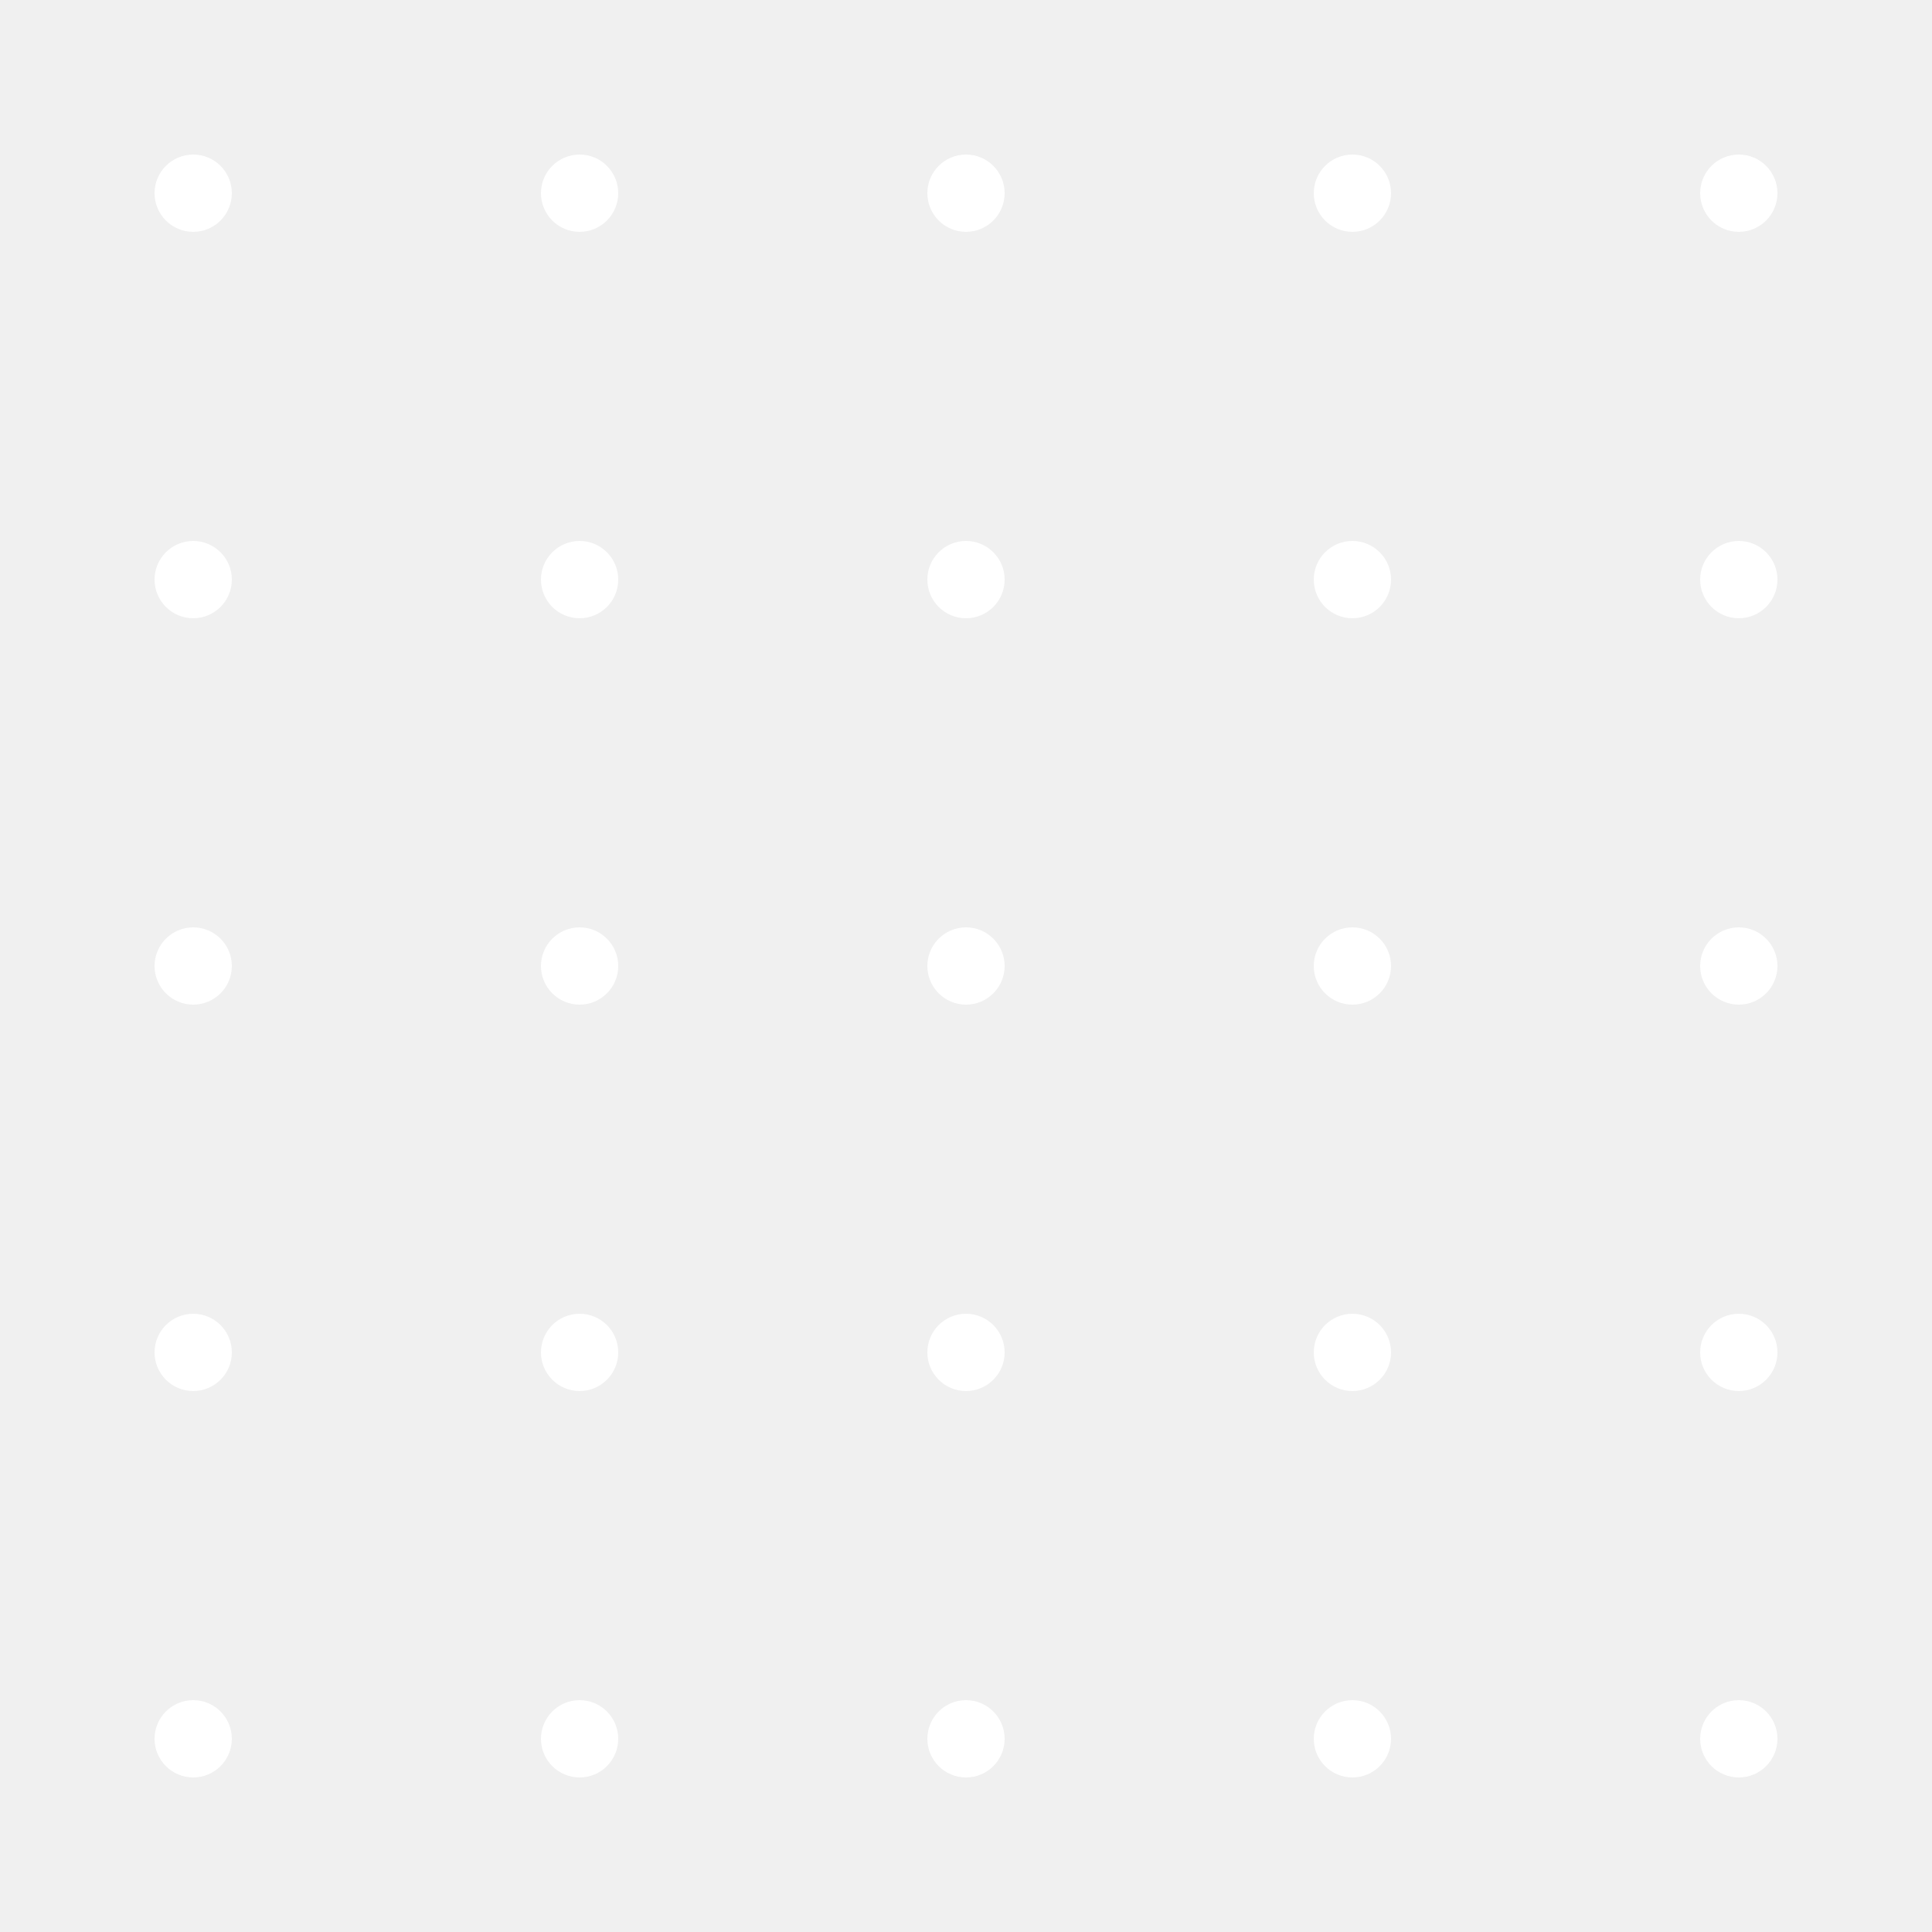
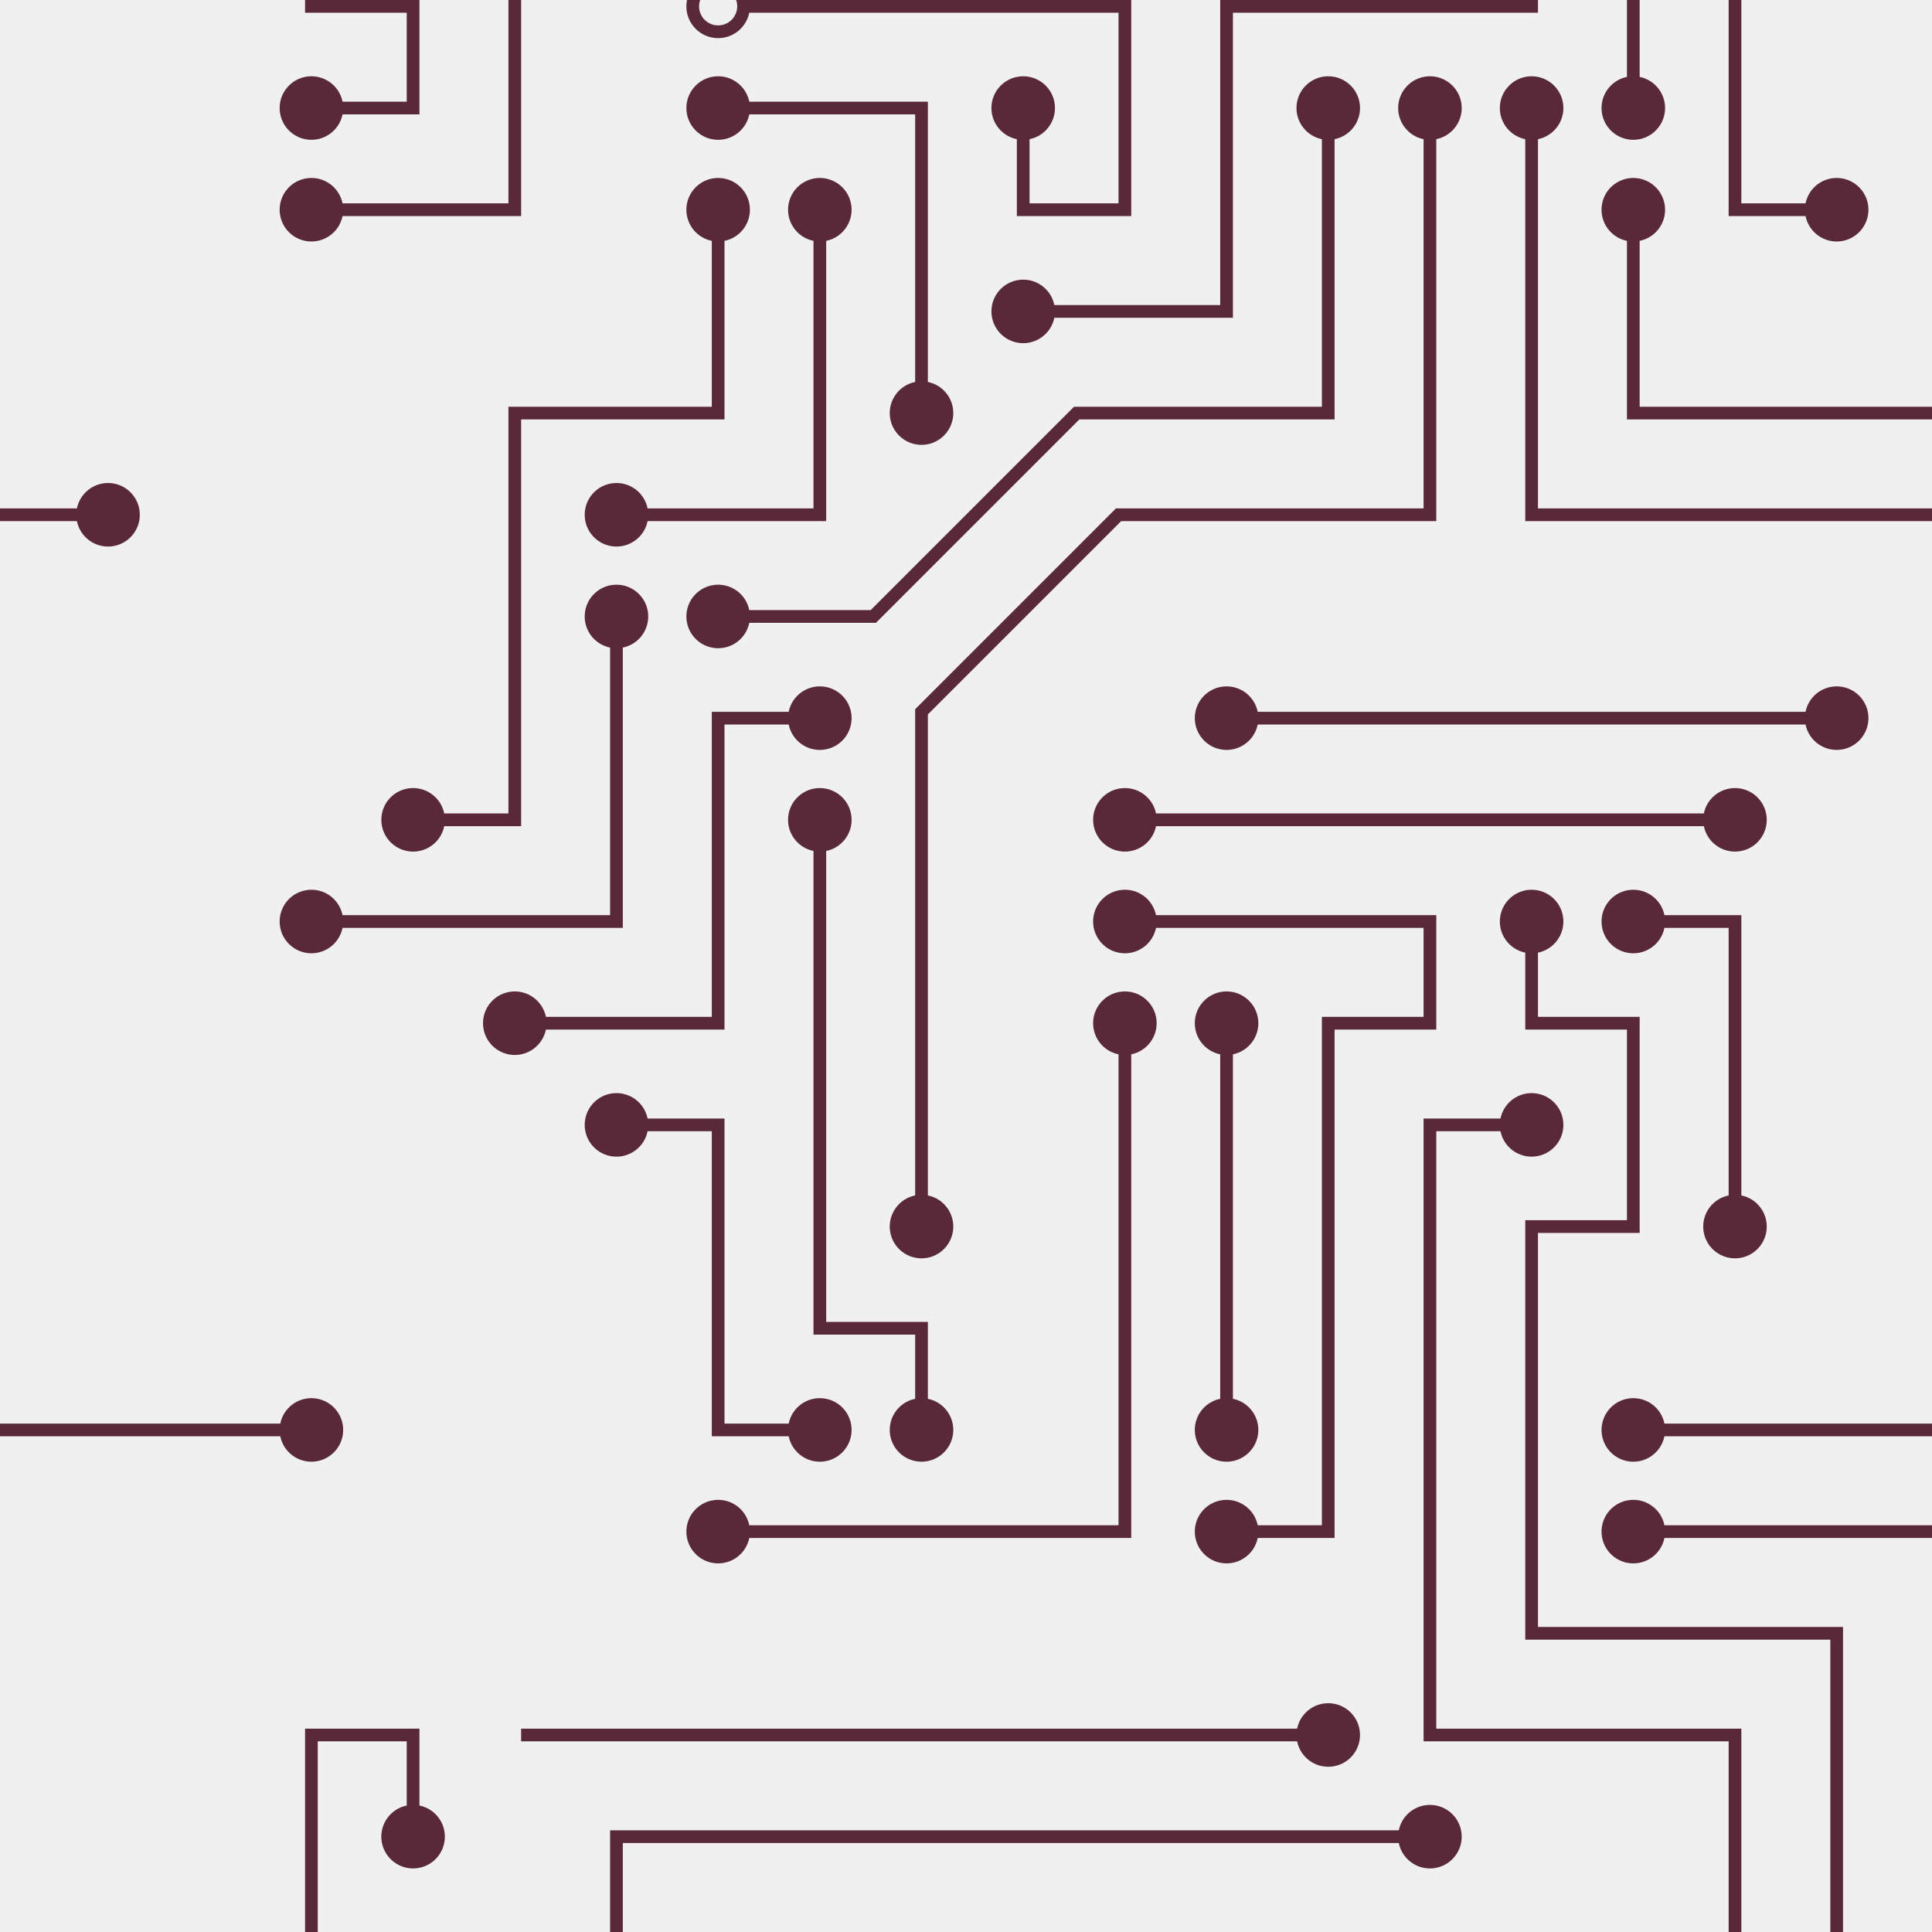
- <svg xmlns="http://www.w3.org/2000/svg" width="100" height="100">
-   <defs>
-     <pattern id="dots" width="20" height="20" patternUnits="userSpaceOnUse">
-       <circle cx="10" cy="10" r="2" fill="white" />
-     </pattern>
-   </defs>
-   <rect width="100" height="100" fill="url(#dots)" />
+ <svg xmlns="http://www.w3.org/2000/svg" viewBox="0 0 304 304" fill="#00000000">
+   <rect width="100%" height="100%" />
+   <path fill="#592939" fill-opacity="1" d="M44.1 224a5 5 0 1 1 0 2H0v-2h44.1zm160 48a5 5 0 1 1 0 2H82v-2h122.1zm57.8-46a5 5 0 1 1 0-2H304v2h-42.1zm0 16a5 5 0 1 1 0-2H304v2h-42.1zm6.2-114a5 5 0 1 1 0 2h-86.2a5 5 0 1 1 0-2h86.2zm-256-48a5 5 0 1 1 0 2H0v-2h12.1zm185.8 34a5 5 0 1 1 0-2h86.2a5 5 0 1 1 0 2h-86.2zM258 12.1a5 5 0 1 1-2 0V0h2v12.1zm-64 208a5 5 0 1 1-2 0v-54.2a5 5 0 1 1 2 0v54.2zm48-198.2V80h62v2h-64V21.9a5 5 0 1 1 2 0zm16 16V64h46v2h-48V37.9a5 5 0 1 1 2 0zm-128 96V208h16v12.1a5 5 0 1 1-2 0V210h-16v-76.1a5 5 0 1 1 2 0zm-5.9-21.9a5 5 0 1 1 0 2H114v48H85.9a5 5 0 1 1 0-2H112v-48h12.1zm-6.2 130a5 5 0 1 1 0-2H176v-74.1a5 5 0 1 1 2 0V242h-60.1zm-16-64a5 5 0 1 1 0-2H114v48h10.1a5 5 0 1 1 0 2H112v-48h-10.1zM66 284.1a5 5 0 1 1-2 0V274H50v30h-2v-32h18v12.1zM236.1 176a5 5 0 1 1 0 2H226v94h48v32h-2v-30h-48v-98h12.1zm25.8-30a5 5 0 1 1 0-2H274v44.1a5 5 0 1 1-2 0V146h-10.1zm-64 96a5 5 0 1 1 0-2H208v-80h16v-14h-42.1a5 5 0 1 1 0-2H226v18h-16v80h-12.1zm86.2-210a5 5 0 1 1 0 2H272V0h2v32h10.1zM98 101.9V146H53.9a5 5 0 1 1 0-2H96v-42.1a5 5 0 1 1 2 0zM53.9 34a5 5 0 1 1 0-2H80V0h2v34H53.9zm60.1 3.9V66H82v64H69.9a5 5 0 1 1 0-2H80V64h32V37.9a5 5 0 1 1 2 0zM101.9 82a5 5 0 1 1 0-2H128V37.9a5 5 0 1 1 2 0V82h-28.1zm16-64a5 5 0 1 1 0-2H146v44.1a5 5 0 1 1-2 0V18h-26.1zm102.2 270a5 5 0 1 1 0 2H98v14h-2v-16h124.1zM242 149.9V160h16v34h-16v62h48v48h-2v-46h-48v-66h16v-30h-16v-12.1a5 5 0 1 1 2 0zM53.9 18a5 5 0 1 1 0-2H64V2H48V0h18v18H53.9zm112 32a5 5 0 1 1 0-2H192V0h50v2h-48v48h-28.1zm-48-48a5 5 0 0 1-9.8-2h2.07a3 3 0 1 0 5.66 0H178v34h-18V21.9a5 5 0 1 1 2 0V32h14V2h-58.1zm0 96a5 5 0 1 1 0-2H137l32-32h39V21.9a5 5 0 1 1 2 0V66h-40.17l-32 32H117.9zm28.1 90.1a5 5 0 1 1-2 0v-76.51L175.59 80H224V21.9a5 5 0 1 1 2 0V82h-49.59L146 112.41v75.69z" />
</svg>
